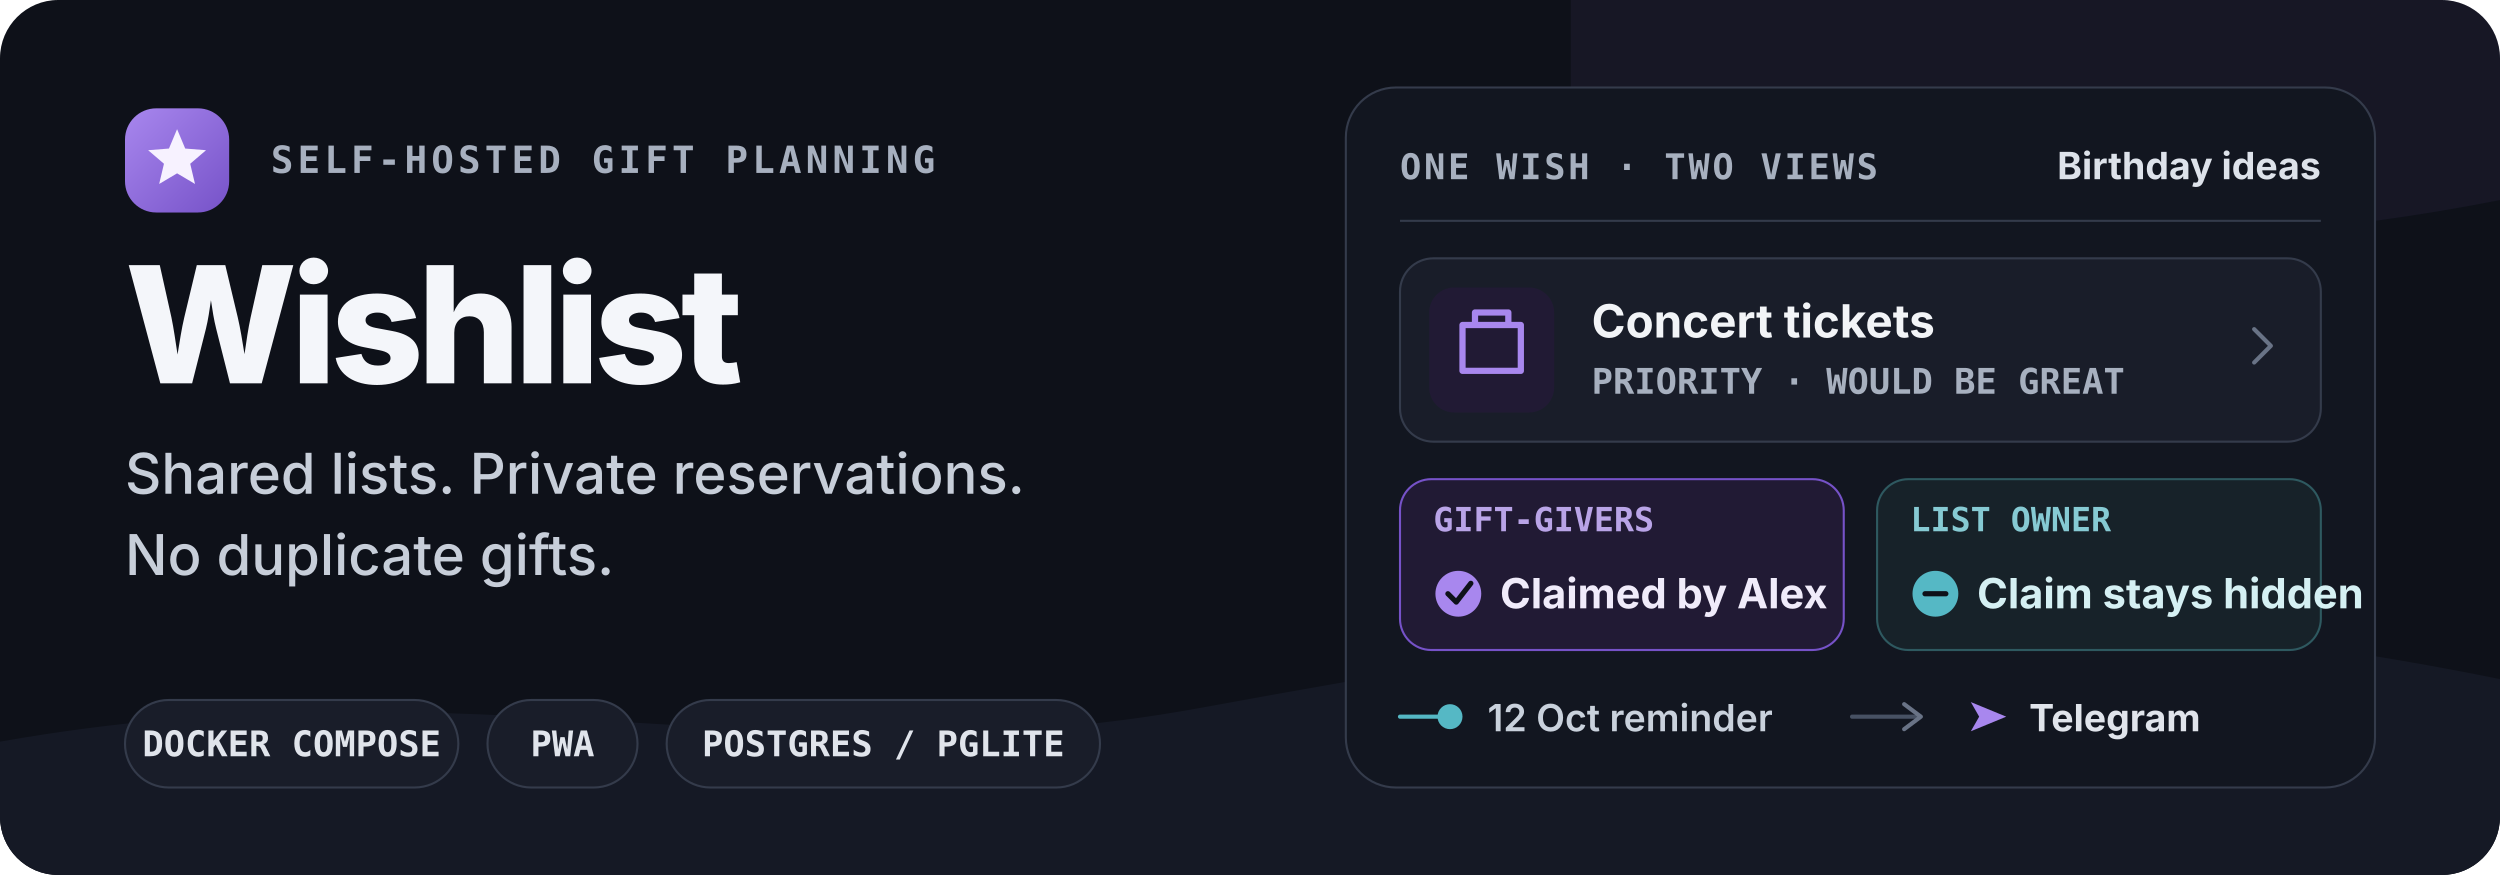
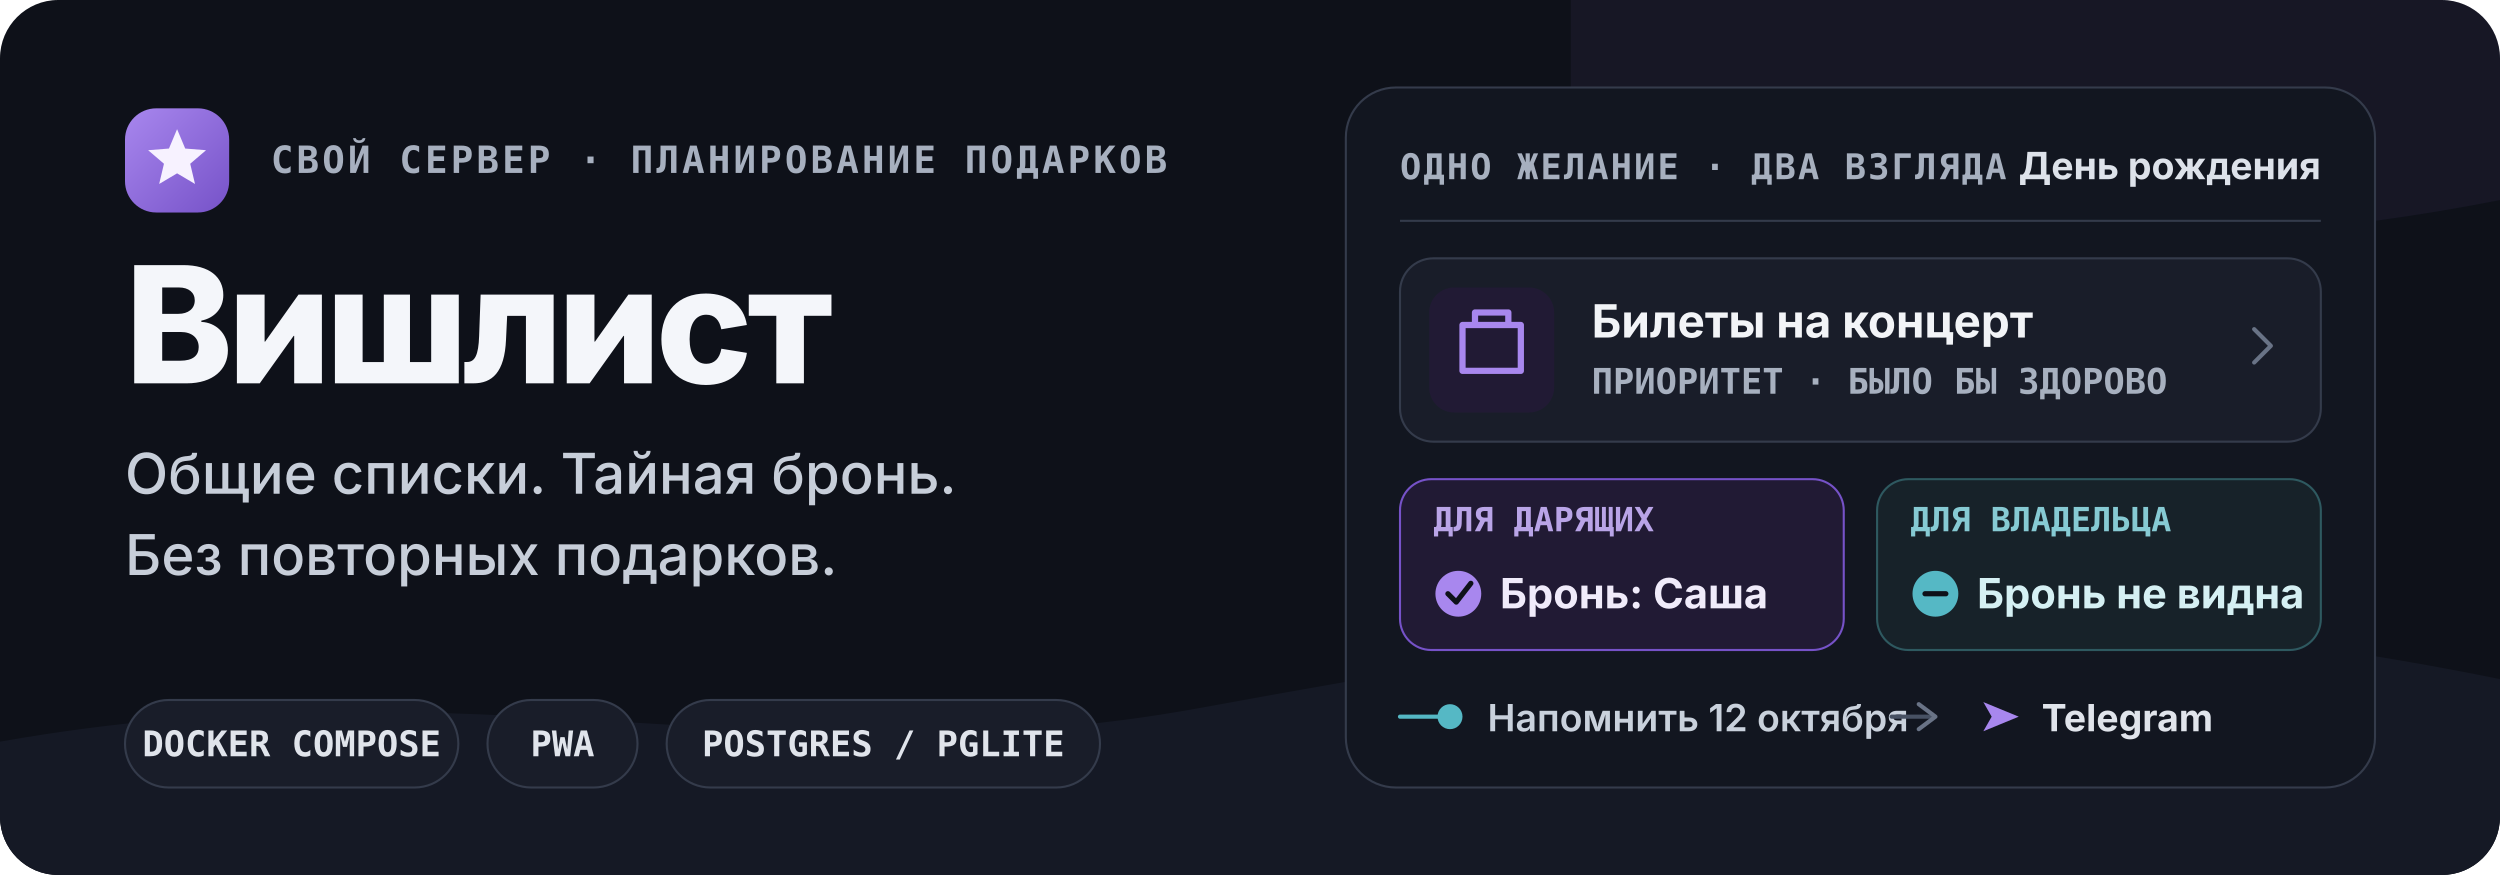
<svg xmlns="http://www.w3.org/2000/svg" width="1200" height="420" viewBox="0 0 1200 420" role="img" aria-labelledby="title desc">
  <defs>
    <linearGradient id="brand" x1="0" y1="0" x2="1" y2="1">
      <stop offset="0" stop-color="#A887EE" />
      <stop offset="1" stop-color="#7652C8" />
    </linearGradient>
    <clipPath id="canvas">
      <rect width="1200" height="420" rx="28" />
    </clipPath>
  </defs>
  <g clip-path="url(#canvas)">
    <rect width="1200" height="420" fill="#0E1119" />
    <path d="M0 356C226 316 378 376 575 340S945 274 1200 326V420H0Z" fill="#151925" />
    <path d="M754 0H1200V96C1043 127 913 116 754 72Z" fill="#8F68D8" opacity=".07" />
    <g id="title-block" transform="translate(60 52)">
-       <g aria-label="Wishlist brand mark">
+       <g aria-label="Логотип Вишлиста">
        <rect width="50" height="50" rx="15" fill="url(#brand)" />
        <path d="M25 10l3.9 9.3 10 .8-7.6 6.5 2.3 9.7-8.6-5.1-8.6 5.1 2.3-9.7-7.6-6.5 10-.8L25 10z" fill="#F7F2FF" />
      </g>
-       <text x="70" y="31" fill="#A7B0BF" font-family="ui-monospace, SFMono-Regular, Menlo, Consolas, monospace" font-size="18" font-weight="700" letter-spacing="2">
-         SELF-HOSTED GIFT PLANNING
+       <text x="70" y="31" fill="#A7B0BF" font-family="ui-monospace, SFMono-Regular, Menlo, Consolas, monospace" font-size="18" font-weight="700" letter-spacing="1.5">
+         СВОЙ СЕРВЕР · ПЛАНИРОВАНИЕ ПОДАРКОВ
      </text>
-       <text x="0" y="132" fill="#F4F6FA" font-family="-apple-system, BlinkMacSystemFont, Segoe UI, sans-serif" font-size="78" font-weight="760" letter-spacing="-3">
-         Wishlist
+       <text x="0" y="132" fill="#F4F6FA" font-family="-apple-system, BlinkMacSystemFont, Segoe UI, sans-serif" font-size="78" font-weight="760" letter-spacing="-2.5">
+         Вишлист
      </text>
      <text x="0" y="185" fill="#C7CED9" font-family="-apple-system, BlinkMacSystemFont, Segoe UI, sans-serif" font-size="27" font-weight="520">
-         Shared lists. Private reservations.
+         Общие списки. Тайная бронь.
      </text>
      <text x="0" y="224" fill="#C7CED9" font-family="-apple-system, BlinkMacSystemFont, Segoe UI, sans-serif" font-size="27" font-weight="520">
-         No duplicate gifts.
+         Без повторных подарков.
      </text>
      <g transform="translate(0 284)" font-family="ui-monospace, SFMono-Regular, Menlo, Consolas, monospace" font-size="17" font-weight="650">
        <rect width="160" height="42" rx="21" fill="#191D29" stroke="#343B4B" />
        <text x="80" y="27" fill="#E0E4EB" text-anchor="middle">DOCKER COMPOSE</text>
        <rect x="174" width="72" height="42" rx="21" fill="#191D29" stroke="#343B4B" />
        <text x="210" y="27" fill="#E0E4EB" text-anchor="middle">PWA</text>
        <rect x="260" width="208" height="42" rx="21" fill="#191D29" stroke="#343B4B" />
        <text x="364" y="27" fill="#E0E4EB" text-anchor="middle">POSTGRES / PGLITE</text>
      </g>
    </g>
    <g id="privacy-proof" transform="translate(646 42)">
      <rect width="494" height="336" rx="24" fill="#121620" stroke="#343B4B" />
      <g transform="translate(26 24)">
-         <text x="0" y="20" fill="#A7B0BF" font-family="ui-monospace, SFMono-Regular, Menlo, Consolas, monospace" font-size="17" font-weight="700" letter-spacing="1.3">
-           ONE WISH · TWO VIEWS
+         <text x="0" y="20" fill="#A7B0BF" font-family="ui-monospace, SFMono-Regular, Menlo, Consolas, monospace" font-size="17" font-weight="700" letter-spacing="1">
+           ОДНО ЖЕЛАНИЕ · ДВА ВЗГЛЯДА
        </text>
        <text x="442" y="20" fill="#DDE2EA" font-family="-apple-system, BlinkMacSystemFont, Segoe UI, sans-serif" font-size="18" font-weight="650" text-anchor="end">
-           Birthday ideas
+           День рождения
        </text>
        <line x1="0" y1="40" x2="442" y2="40" stroke="#343B4B" />
        <g transform="translate(0 58)">
          <rect width="442" height="88" rx="16" fill="#191D29" stroke="#343B4B" />
          <rect x="14" y="14" width="60" height="60" rx="12" fill="#211A34" />
          <path d="M30 32h28v22H30zM36 32v-6h16v6" fill="none" stroke="#A887EE" stroke-width="3" stroke-linejoin="round" />
          <text x="92" y="38" fill="#F2F4F7" font-family="-apple-system, BlinkMacSystemFont, Segoe UI, sans-serif" font-size="22" font-weight="680">
-             Concert tickets
+             Билеты на концерт
          </text>
          <text x="92" y="65" fill="#A7B0BF" font-family="ui-monospace, SFMono-Regular, Menlo, Consolas, monospace" font-size="17" font-weight="650">
-             PRIORITY · WOULD BE GREAT
+             ПРИОРИТЕТ · БЫЛО БЫ ЗДОРОВО
          </text>
          <path d="M410 34l8 8-8 8" fill="none" stroke="#697386" stroke-width="2" stroke-linecap="round" stroke-linejoin="round" />
        </g>
        <g transform="translate(0 164)">
          <rect width="213" height="82" rx="15" fill="#211A34" stroke="#7652C8" />
          <text x="16" y="25" fill="#B9A4E7" font-family="ui-monospace, SFMono-Regular, Menlo, Consolas, monospace" font-size="16" font-weight="700">
-             GIFT-GIVERS
+             ДЛЯ ДАРЯЩИХ
          </text>
          <circle cx="28" cy="55" r="11" fill="#A887EE" />
          <path d="M23 55l4 4 7-9" fill="none" stroke="#0E1119" stroke-width="2.5" stroke-linecap="round" stroke-linejoin="round" />
          <text x="48" y="62" fill="#F0EBFA" font-family="-apple-system, BlinkMacSystemFont, Segoe UI, sans-serif" font-size="20" font-weight="680">
-             Claimed by Alex
+             Бронь: Саша
          </text>
        </g>
        <g transform="translate(229 164)">
          <rect width="213" height="82" rx="15" fill="#172229" stroke="#2E5960" />
          <text x="16" y="25" fill="#86CAD3" font-family="ui-monospace, SFMono-Regular, Menlo, Consolas, monospace" font-size="16" font-weight="700">
-             LIST OWNER
+             ДЛЯ ВЛАДЕЛЬЦА
          </text>
          <circle cx="28" cy="55" r="11" fill="#55B8C5" />
          <path d="M23 55h10" stroke="#0E1119" stroke-width="2.5" stroke-linecap="round" />
          <text x="48" y="62" fill="#D5F0F3" font-family="-apple-system, BlinkMacSystemFont, Segoe UI, sans-serif" font-size="20" font-weight="680">
-             Claim stays hidden
+             Бронь не видна
          </text>
        </g>
        <g transform="translate(0 264)">
          <path d="M0 14h18" stroke="#55B8C5" stroke-width="2" stroke-linecap="round" />
          <circle cx="24" cy="14" r="6" fill="#55B8C5" />
          <text x="42" y="21" fill="#C9D1DC" font-family="-apple-system, BlinkMacSystemFont, Segoe UI, sans-serif" font-size="18" font-weight="620">
-             12 Oct reminder
+             Напомнить 12 октября
          </text>
-           <path d="M217 14h32" stroke="#475163" stroke-width="2" stroke-linecap="round" />
-           <path d="M242 8l8 6-8 6" fill="none" stroke="#697386" stroke-width="2" stroke-linecap="round" stroke-linejoin="round" />
-           <path d="M274 7l17 7-17 7 4-7z" fill="#A887EE" />
-           <text x="302" y="21" fill="#E0E4EB" font-family="-apple-system, BlinkMacSystemFont, Segoe UI, sans-serif" font-size="18" font-weight="650">
+           <path d="M236 14h20" stroke="#475163" stroke-width="2" stroke-linecap="round" />
+           <path d="M249 8l8 6-8 6" fill="none" stroke="#697386" stroke-width="2" stroke-linecap="round" stroke-linejoin="round" />
+           <path d="M280 7l17 7-17 7 4-7z" fill="#A887EE" />
+           <text x="308" y="21" fill="#E0E4EB" font-family="-apple-system, BlinkMacSystemFont, Segoe UI, sans-serif" font-size="18" font-weight="650">
            Telegram
          </text>
        </g>
      </g>
    </g>
  </g>
</svg>
